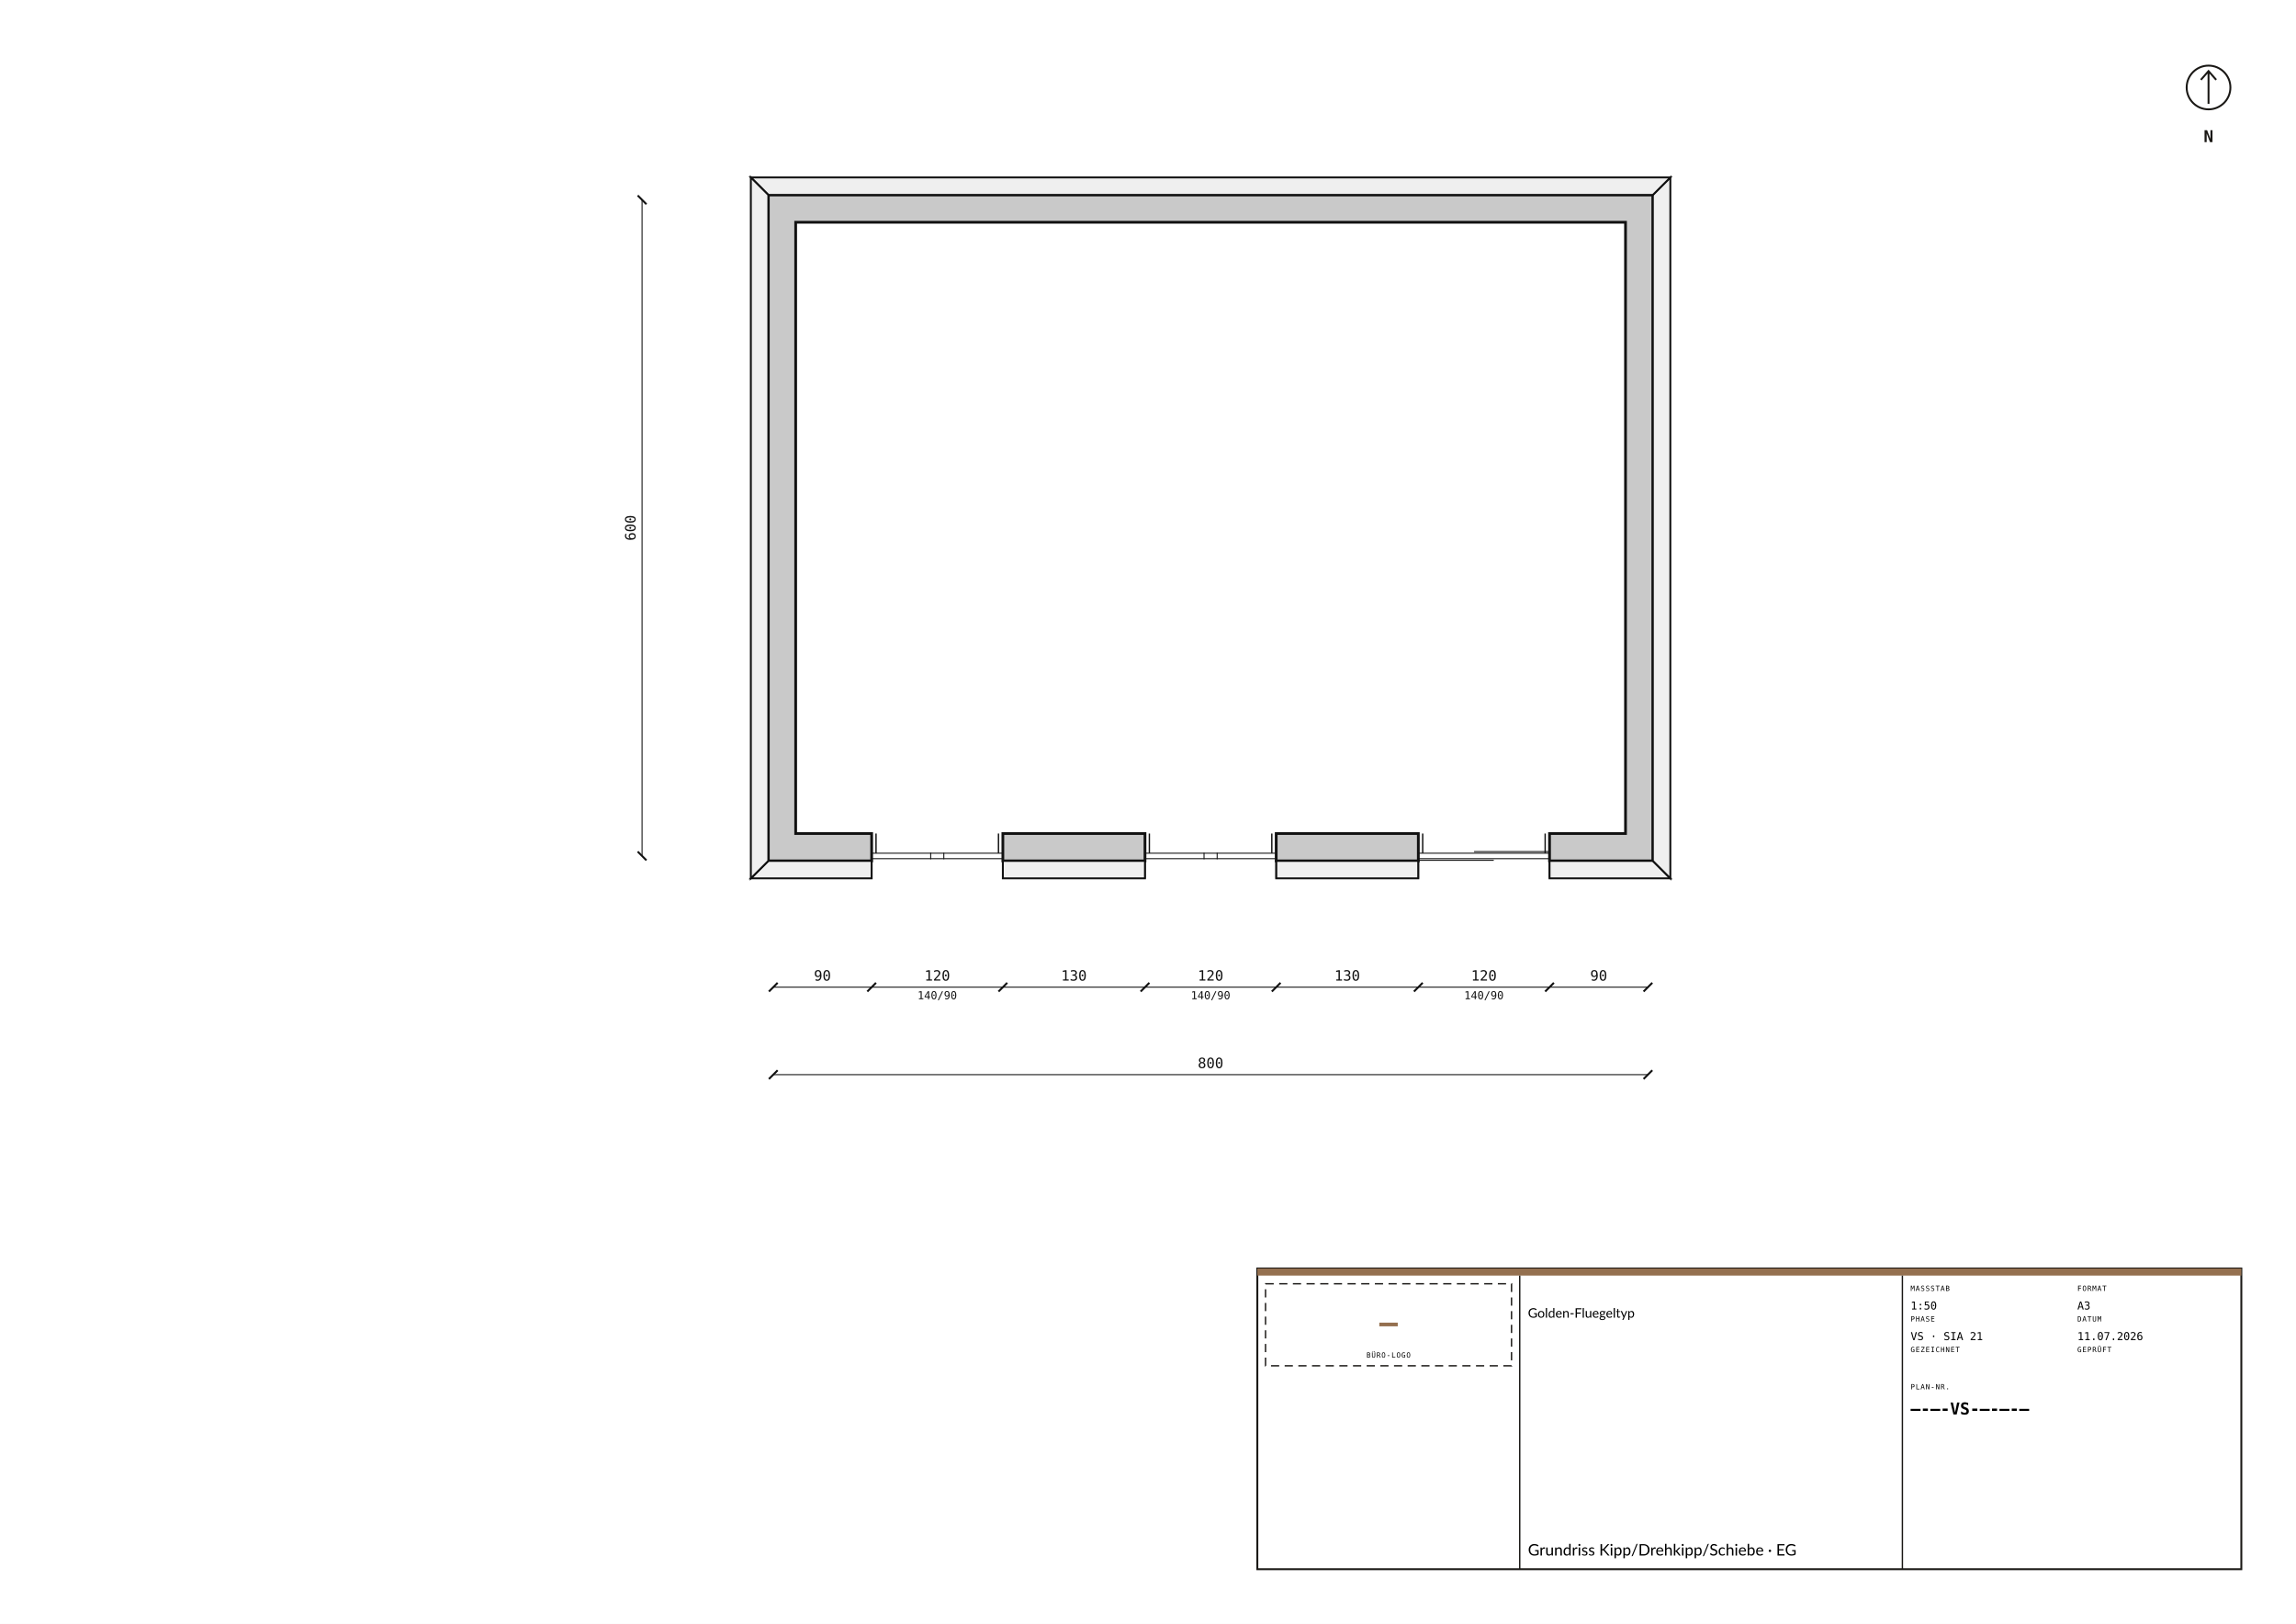
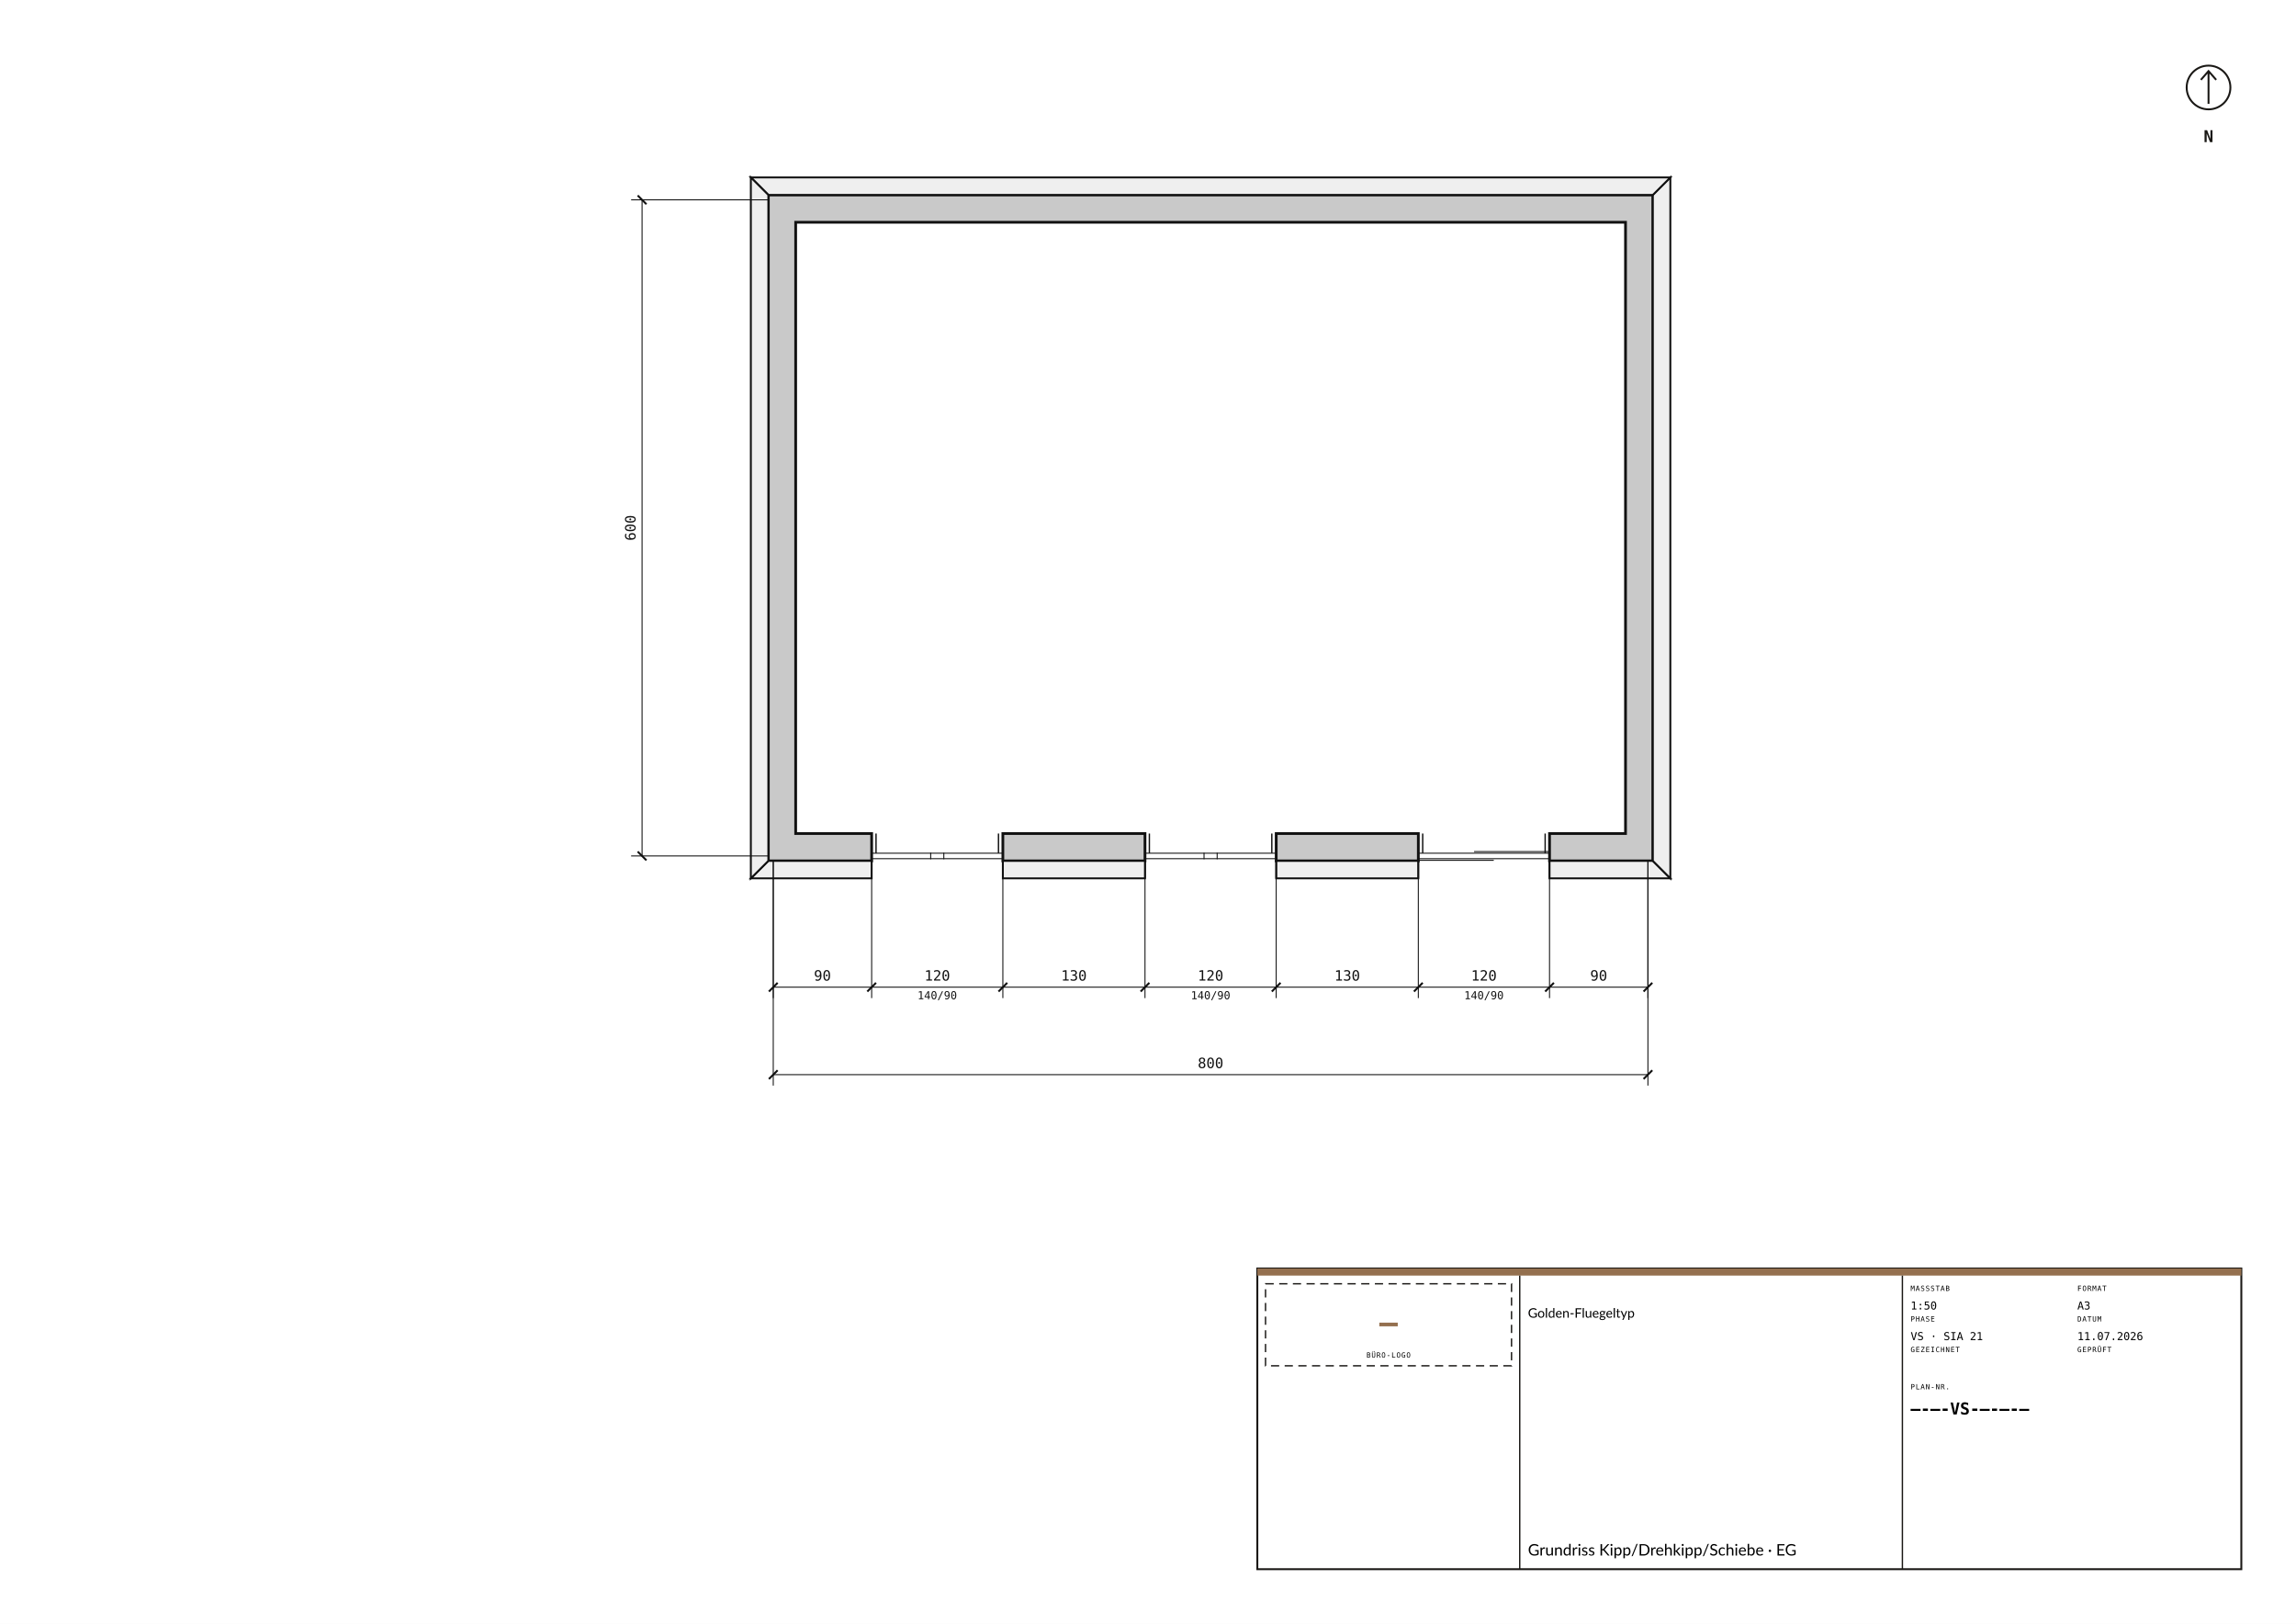
<svg xmlns="http://www.w3.org/2000/svg" width="420mm" height="297mm" viewBox="0 0 420 297" font-family="Helvetica, Arial, sans-serif">
  <rect width="420" height="297" fill="white" />
  <g transform="translate(141.45, 156.55) scale(0.02)">
    <path d="M 900 -205 L 205 -205 L 205 -5795 L 7795 -5795 L 7795 -205 L 7100 -205 L 7100 45 L 8045 45 L 8045 -6045 L -45 -6045 L -45 45 L 900 45 Z M 5900 -205 L 4600 -205 L 4600 45 L 5900 45 Z M 3400 -205 L 2100 -205 L 2100 45 L 3400 45 Z" fill-rule="evenodd" fill="#c9c9c9" stroke="#111" stroke-width="25" />
    <path d="M 8205 205 L 8045 45 L 7100 45 L 7100 205 Z M 5900 205 L 5900 45 L 4600 45 L 4600 205 Z M 3400 205 L 3400 45 L 2100 45 L 2100 205 Z M 900 205 L 900 45 L -45 45 L -205 205 Z" fill-rule="evenodd" fill="#efefef" stroke="#111" stroke-width="17.5" />
    <path d="M 8045 45 L 8045 -6045 L 8205 -6205 L 8205 205 Z" fill-rule="evenodd" fill="#efefef" stroke="#111" stroke-width="17.5" />
    <path d="M 8045 -6045 L -45 -6045 L -205 -6205 L 8205 -6205 Z" fill-rule="evenodd" fill="#efefef" stroke="#111" stroke-width="17.5" />
    <path d="M -45 -6045 L -45 45 L -205 205 L -205 -6205 Z" fill-rule="evenodd" fill="#efefef" stroke="#111" stroke-width="17.5" />
    <line x1="900" y1="-205" x2="900" y2="205" stroke="#111" stroke-width="12.5" />
    <line x1="2100" y1="-205" x2="2100" y2="205" stroke="#111" stroke-width="12.5" />
    <line x1="900" y1="25" x2="2100" y2="25" stroke="#111" stroke-width="9" />
    <line x1="900" y1="-25" x2="2100" y2="-25" stroke="#111" stroke-width="9" />
    <line x1="940" y1="-205" x2="940" y2="-25" stroke="#111" stroke-width="12.5" />
    <line x1="2060" y1="-205" x2="2060" y2="-25" stroke="#111" stroke-width="12.5" />
    <line x1="1440" y1="30" x2="1440" y2="-30" stroke="#111" stroke-width="9" />
    <line x1="1560" y1="30" x2="1560" y2="-30" stroke="#111" stroke-width="9" />
    <line x1="3400" y1="-205" x2="3400" y2="205" stroke="#111" stroke-width="12.5" />
    <line x1="4600" y1="-205" x2="4600" y2="205" stroke="#111" stroke-width="12.5" />
    <line x1="3400" y1="25" x2="4600" y2="25" stroke="#111" stroke-width="9" />
    <line x1="3400" y1="-25" x2="4600" y2="-25" stroke="#111" stroke-width="9" />
    <line x1="3440" y1="-205" x2="3440" y2="-25" stroke="#111" stroke-width="12.5" />
    <line x1="4560" y1="-205" x2="4560" y2="-25" stroke="#111" stroke-width="12.5" />
    <line x1="3940" y1="30" x2="3940" y2="-30" stroke="#111" stroke-width="9" />
    <line x1="4060" y1="30" x2="4060" y2="-30" stroke="#111" stroke-width="9" />
    <line x1="5900" y1="-205" x2="5900" y2="205" stroke="#111" stroke-width="12.5" />
    <line x1="7100" y1="-205" x2="7100" y2="205" stroke="#111" stroke-width="12.5" />
    <line x1="5900" y1="25" x2="7100" y2="25" stroke="#111" stroke-width="9" />
    <line x1="5900" y1="-25" x2="7100" y2="-25" stroke="#111" stroke-width="9" />
    <line x1="5940" y1="-205" x2="5940" y2="-25" stroke="#111" stroke-width="12.5" />
    <line x1="7060" y1="-205" x2="7060" y2="-25" stroke="#111" stroke-width="12.5" />
    <line x1="5900" y1="40" x2="6590" y2="40" stroke="#111" stroke-width="9" />
    <line x1="6410" y1="-40" x2="7100" y2="-40" stroke="#111" stroke-width="9" />
    <g stroke="#111" fill="#111">
      <line x1="0" y1="1200" x2="8000" y2="1200" stroke-width="9" />
+       <line x1="0" y1="50" x2="0" y2="1300" stroke-width="9" />
+       <line x1="900" y1="50" x2="900" y2="1300" stroke-width="9" />
+       <line x1="2100" y1="50" x2="2100" y2="1300" stroke-width="9" />
+       <line x1="3400" y1="50" x2="3400" y2="1300" stroke-width="9" />
+       <line x1="4600" y1="50" x2="4600" y2="1300" stroke-width="9" />
+       <line x1="5900" y1="50" x2="5900" y2="1300" stroke-width="9" />
+       <line x1="7100" y1="50" x2="7100" y2="1300" stroke-width="9" />
+       <line x1="8000" y1="50" x2="8000" y2="1300" stroke-width="9" />
      <line x1="-40" y1="1240" x2="40" y2="1160" stroke-width="18" />
      <line x1="860" y1="1240" x2="940" y2="1160" stroke-width="18" />
      <line x1="2060" y1="1240" x2="2140" y2="1160" stroke-width="18" />
      <line x1="3360" y1="1240" x2="3440" y2="1160" stroke-width="18" />
      <line x1="4560" y1="1240" x2="4640" y2="1160" stroke-width="18" />
      <line x1="5860" y1="1240" x2="5940" y2="1160" stroke-width="18" />
      <line x1="7060" y1="1240" x2="7140" y2="1160" stroke-width="18" />
      <line x1="7960" y1="1240" x2="8040" y2="1160" stroke-width="18" />
      <text x="450" y="1140" text-anchor="middle" font-size="130" font-family="'IBM Plex Mono', ui-monospace, monospace" stroke="none">90</text>
      <text x="1500" y="1140" text-anchor="middle" font-size="130" font-family="'IBM Plex Mono', ui-monospace, monospace" stroke="none">120</text>
      <text x="1500" y="1310" text-anchor="middle" font-size="100" font-family="'IBM Plex Mono', ui-monospace, monospace" stroke="none">140/90</text>
      <text x="2750" y="1140" text-anchor="middle" font-size="130" font-family="'IBM Plex Mono', ui-monospace, monospace" stroke="none">130</text>
      <text x="4000" y="1140" text-anchor="middle" font-size="130" font-family="'IBM Plex Mono', ui-monospace, monospace" stroke="none">120</text>
      <text x="4000" y="1310" text-anchor="middle" font-size="100" font-family="'IBM Plex Mono', ui-monospace, monospace" stroke="none">140/90</text>
      <text x="5250" y="1140" text-anchor="middle" font-size="130" font-family="'IBM Plex Mono', ui-monospace, monospace" stroke="none">130</text>
      <text x="6500" y="1140" text-anchor="middle" font-size="130" font-family="'IBM Plex Mono', ui-monospace, monospace" stroke="none">120</text>
      <text x="6500" y="1310" text-anchor="middle" font-size="100" font-family="'IBM Plex Mono', ui-monospace, monospace" stroke="none">140/90</text>
      <text x="7550" y="1140" text-anchor="middle" font-size="130" font-family="'IBM Plex Mono', ui-monospace, monospace" stroke="none">90</text>
    </g>
    <g stroke="#111" fill="#111">
      <line x1="0" y1="2000" x2="8000" y2="2000" stroke-width="9" />
+       <line x1="0" y1="50" x2="0" y2="2100" stroke-width="9" />
+       <line x1="8000" y1="50" x2="8000" y2="2100" stroke-width="9" />
      <line x1="-40" y1="2040" x2="40" y2="1960" stroke-width="18" />
      <line x1="7960" y1="2040" x2="8040" y2="1960" stroke-width="18" />
      <text x="4000" y="1940" text-anchor="middle" font-size="130" font-family="'IBM Plex Mono', ui-monospace, monospace" stroke="none">800</text>
    </g>
    <g stroke="#111" fill="#111">
      <line x1="-1200" y1="0" x2="-1200" y2="-6000" stroke-width="9" />
+       <line x1="-50" y1="0" x2="-1300" y2="0" stroke-width="9" />
+       <line x1="-50" y1="-6000" x2="-1300" y2="-6000" stroke-width="9" />
      <line x1="-1240" y1="-40" x2="-1160" y2="40" stroke-width="18" />
      <line x1="-1240" y1="-6040" x2="-1160" y2="-5960" stroke-width="18" />
      <text x="-1260" y="-3000" text-anchor="middle" font-size="130" font-family="'IBM Plex Mono', ui-monospace, monospace" stroke="none" transform="rotate(-90 -1260 -3000)">600</text>
    </g>
  </g>
  <g data-teil="nordpfeil" stroke="#1A1815" fill="none" stroke-width="0.35">
    <circle cx="404.00" cy="16.00" r="4" />
    <path d="M 404.00 19.00 L 404.00 13.00 M 402.60 14.60 L 404.00 13.00 L 405.40 14.60" />
    <text x="404.00" y="26.00" text-anchor="middle" font-family="'IBM Plex Mono', ui-monospace, monospace" font-size="3" font-feature-settings="'tnum'" font-weight="bold" stroke="none" fill="#1A1815">N</text>
  </g>
  <g data-teil="plankopf">
    <rect x="230" y="232" width="180" height="55" fill="white" stroke="#1A1815" stroke-width="0.35" />
    <rect x="230" y="232" width="180" height="1.3" fill="#94704F" />
    <line x1="278" y1="233.3" x2="278" y2="287" stroke="#1A1815" stroke-width="0.25" />
    <line x1="348" y1="233.3" x2="348" y2="287" stroke="#1A1815" stroke-width="0.25" />
    <rect x="231.5" y="234.8" width="45" height="15" fill="none" stroke="#1A1815" stroke-width="0.25" stroke-dasharray="1.5 1" />
    <text x="254.00" y="243.80" text-anchor="middle" font-family="'IBM Plex Mono', ui-monospace, monospace" font-size="5.6" font-feature-settings="'tnum'" font-weight="bold" fill="#94704F">—</text>
    <text x="254.00" y="248.30" text-anchor="middle" font-family="'IBM Plex Mono', ui-monospace, monospace" font-size="1.3" font-feature-settings="'tnum'" letter-spacing="0.1em">BÜRO-LOGO</text>
    <text x="279.50" y="241.00" text-anchor="start" font-family="'Lato', Helvetica, Arial, sans-serif" font-size="2.4">Golden-Fluegeltyp</text>
    <text x="279.50" y="284.50" text-anchor="start" font-family="'Lato', Helvetica, Arial, sans-serif" font-size="2.9">Grundriss Kipp/Drehkipp/Schiebe · EG</text>
    <text x="349.50" y="236.10" text-anchor="start" font-family="'IBM Plex Mono', ui-monospace, monospace" font-size="1.3" font-feature-settings="'tnum'" letter-spacing="0.1em">MASSSTAB</text>
    <text x="349.50" y="239.50" text-anchor="start" font-family="'IBM Plex Mono', ui-monospace, monospace" font-size="2" font-feature-settings="'tnum'">1:50</text>
    <text x="380.00" y="236.10" text-anchor="start" font-family="'IBM Plex Mono', ui-monospace, monospace" font-size="1.3" font-feature-settings="'tnum'" letter-spacing="0.1em">FORMAT</text>
    <text x="380.00" y="239.50" text-anchor="start" font-family="'IBM Plex Mono', ui-monospace, monospace" font-size="2" font-feature-settings="'tnum'">A3</text>
    <text x="349.50" y="241.70" text-anchor="start" font-family="'IBM Plex Mono', ui-monospace, monospace" font-size="1.3" font-feature-settings="'tnum'" letter-spacing="0.1em">PHASE</text>
    <text x="349.50" y="245.10" text-anchor="start" font-family="'IBM Plex Mono', ui-monospace, monospace" font-size="2" font-feature-settings="'tnum'">VS · SIA 21</text>
    <text x="380.00" y="241.70" text-anchor="start" font-family="'IBM Plex Mono', ui-monospace, monospace" font-size="1.3" font-feature-settings="'tnum'" letter-spacing="0.1em">DATUM</text>
    <text x="380.00" y="245.10" text-anchor="start" font-family="'IBM Plex Mono', ui-monospace, monospace" font-size="2" font-feature-settings="'tnum'">11.07.2026</text>
    <text x="349.50" y="247.30" text-anchor="start" font-family="'IBM Plex Mono', ui-monospace, monospace" font-size="1.3" font-feature-settings="'tnum'" letter-spacing="0.1em">GEZEICHNET</text>
    <text x="380.00" y="247.30" text-anchor="start" font-family="'IBM Plex Mono', ui-monospace, monospace" font-size="1.3" font-feature-settings="'tnum'" letter-spacing="0.1em">GEPRÜFT</text>
    <text x="349.50" y="254.10" text-anchor="start" font-family="'IBM Plex Mono', ui-monospace, monospace" font-size="1.3" font-feature-settings="'tnum'" letter-spacing="0.1em">PLAN-NR.</text>
    <text x="349.50" y="258.70" text-anchor="start" font-family="'IBM Plex Mono', ui-monospace, monospace" font-size="3" font-feature-settings="'tnum'" font-weight="bold">—-—-VS-—-—-—</text>
  </g>
</svg>
